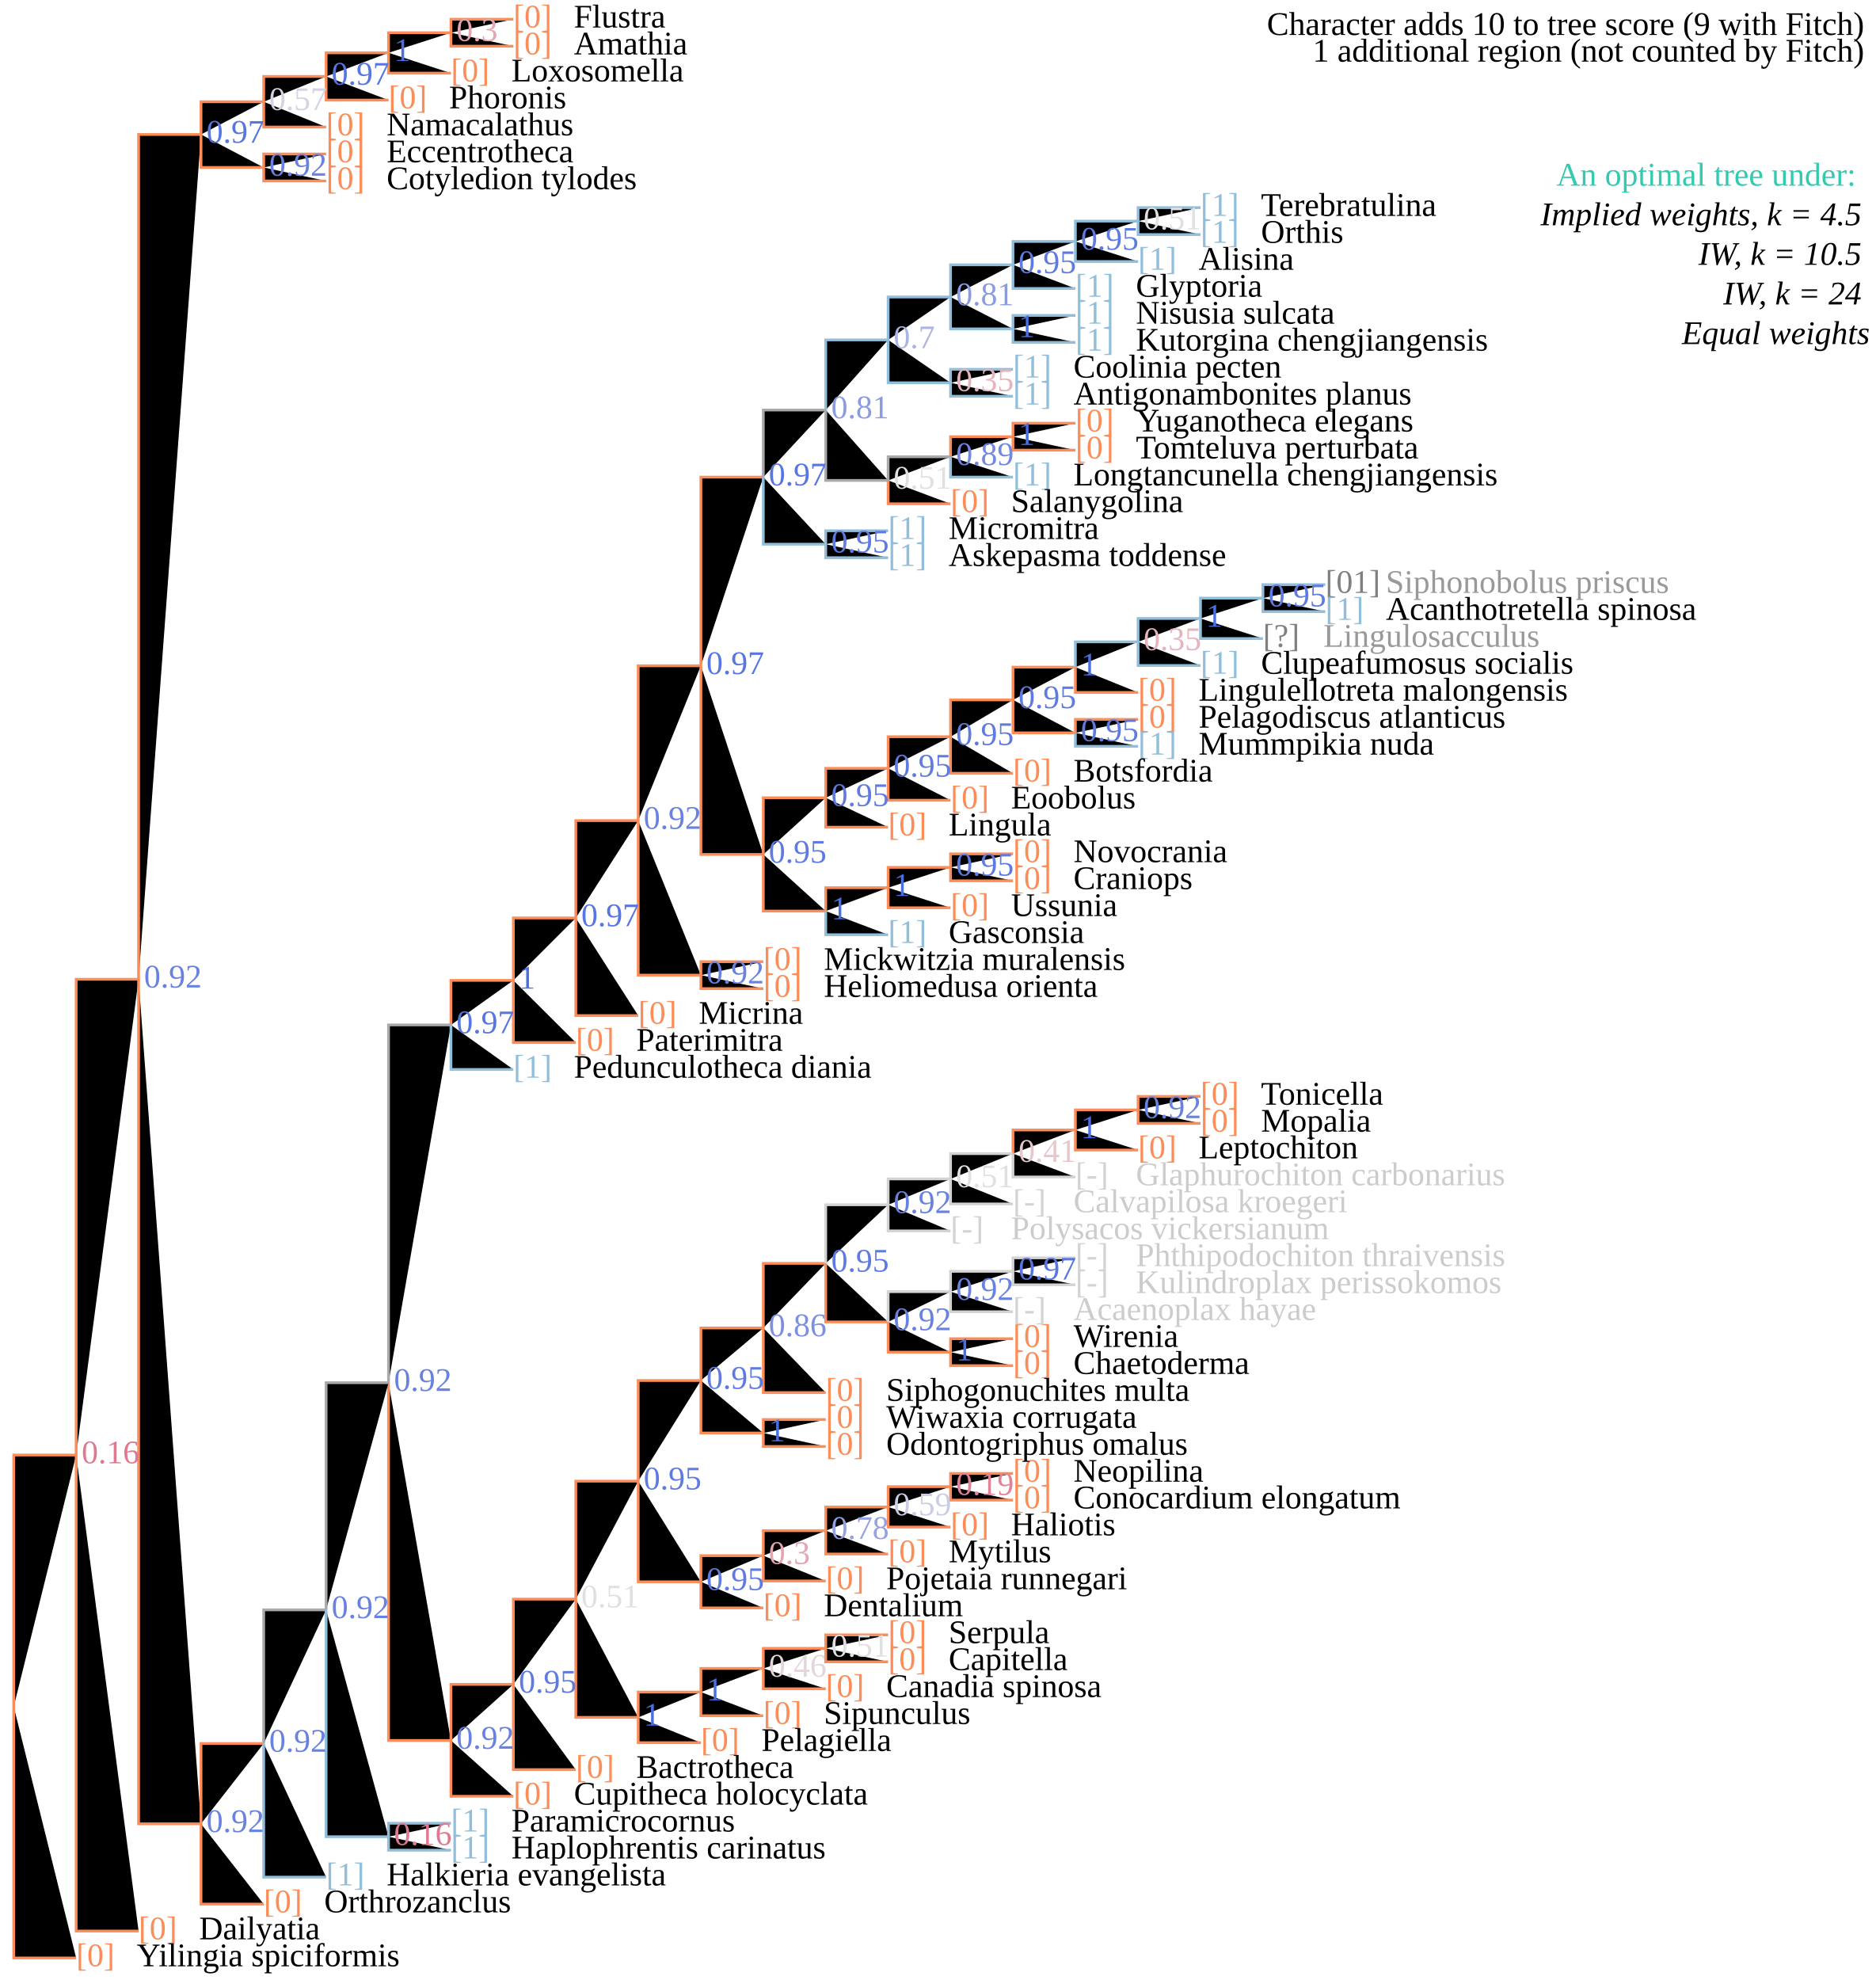
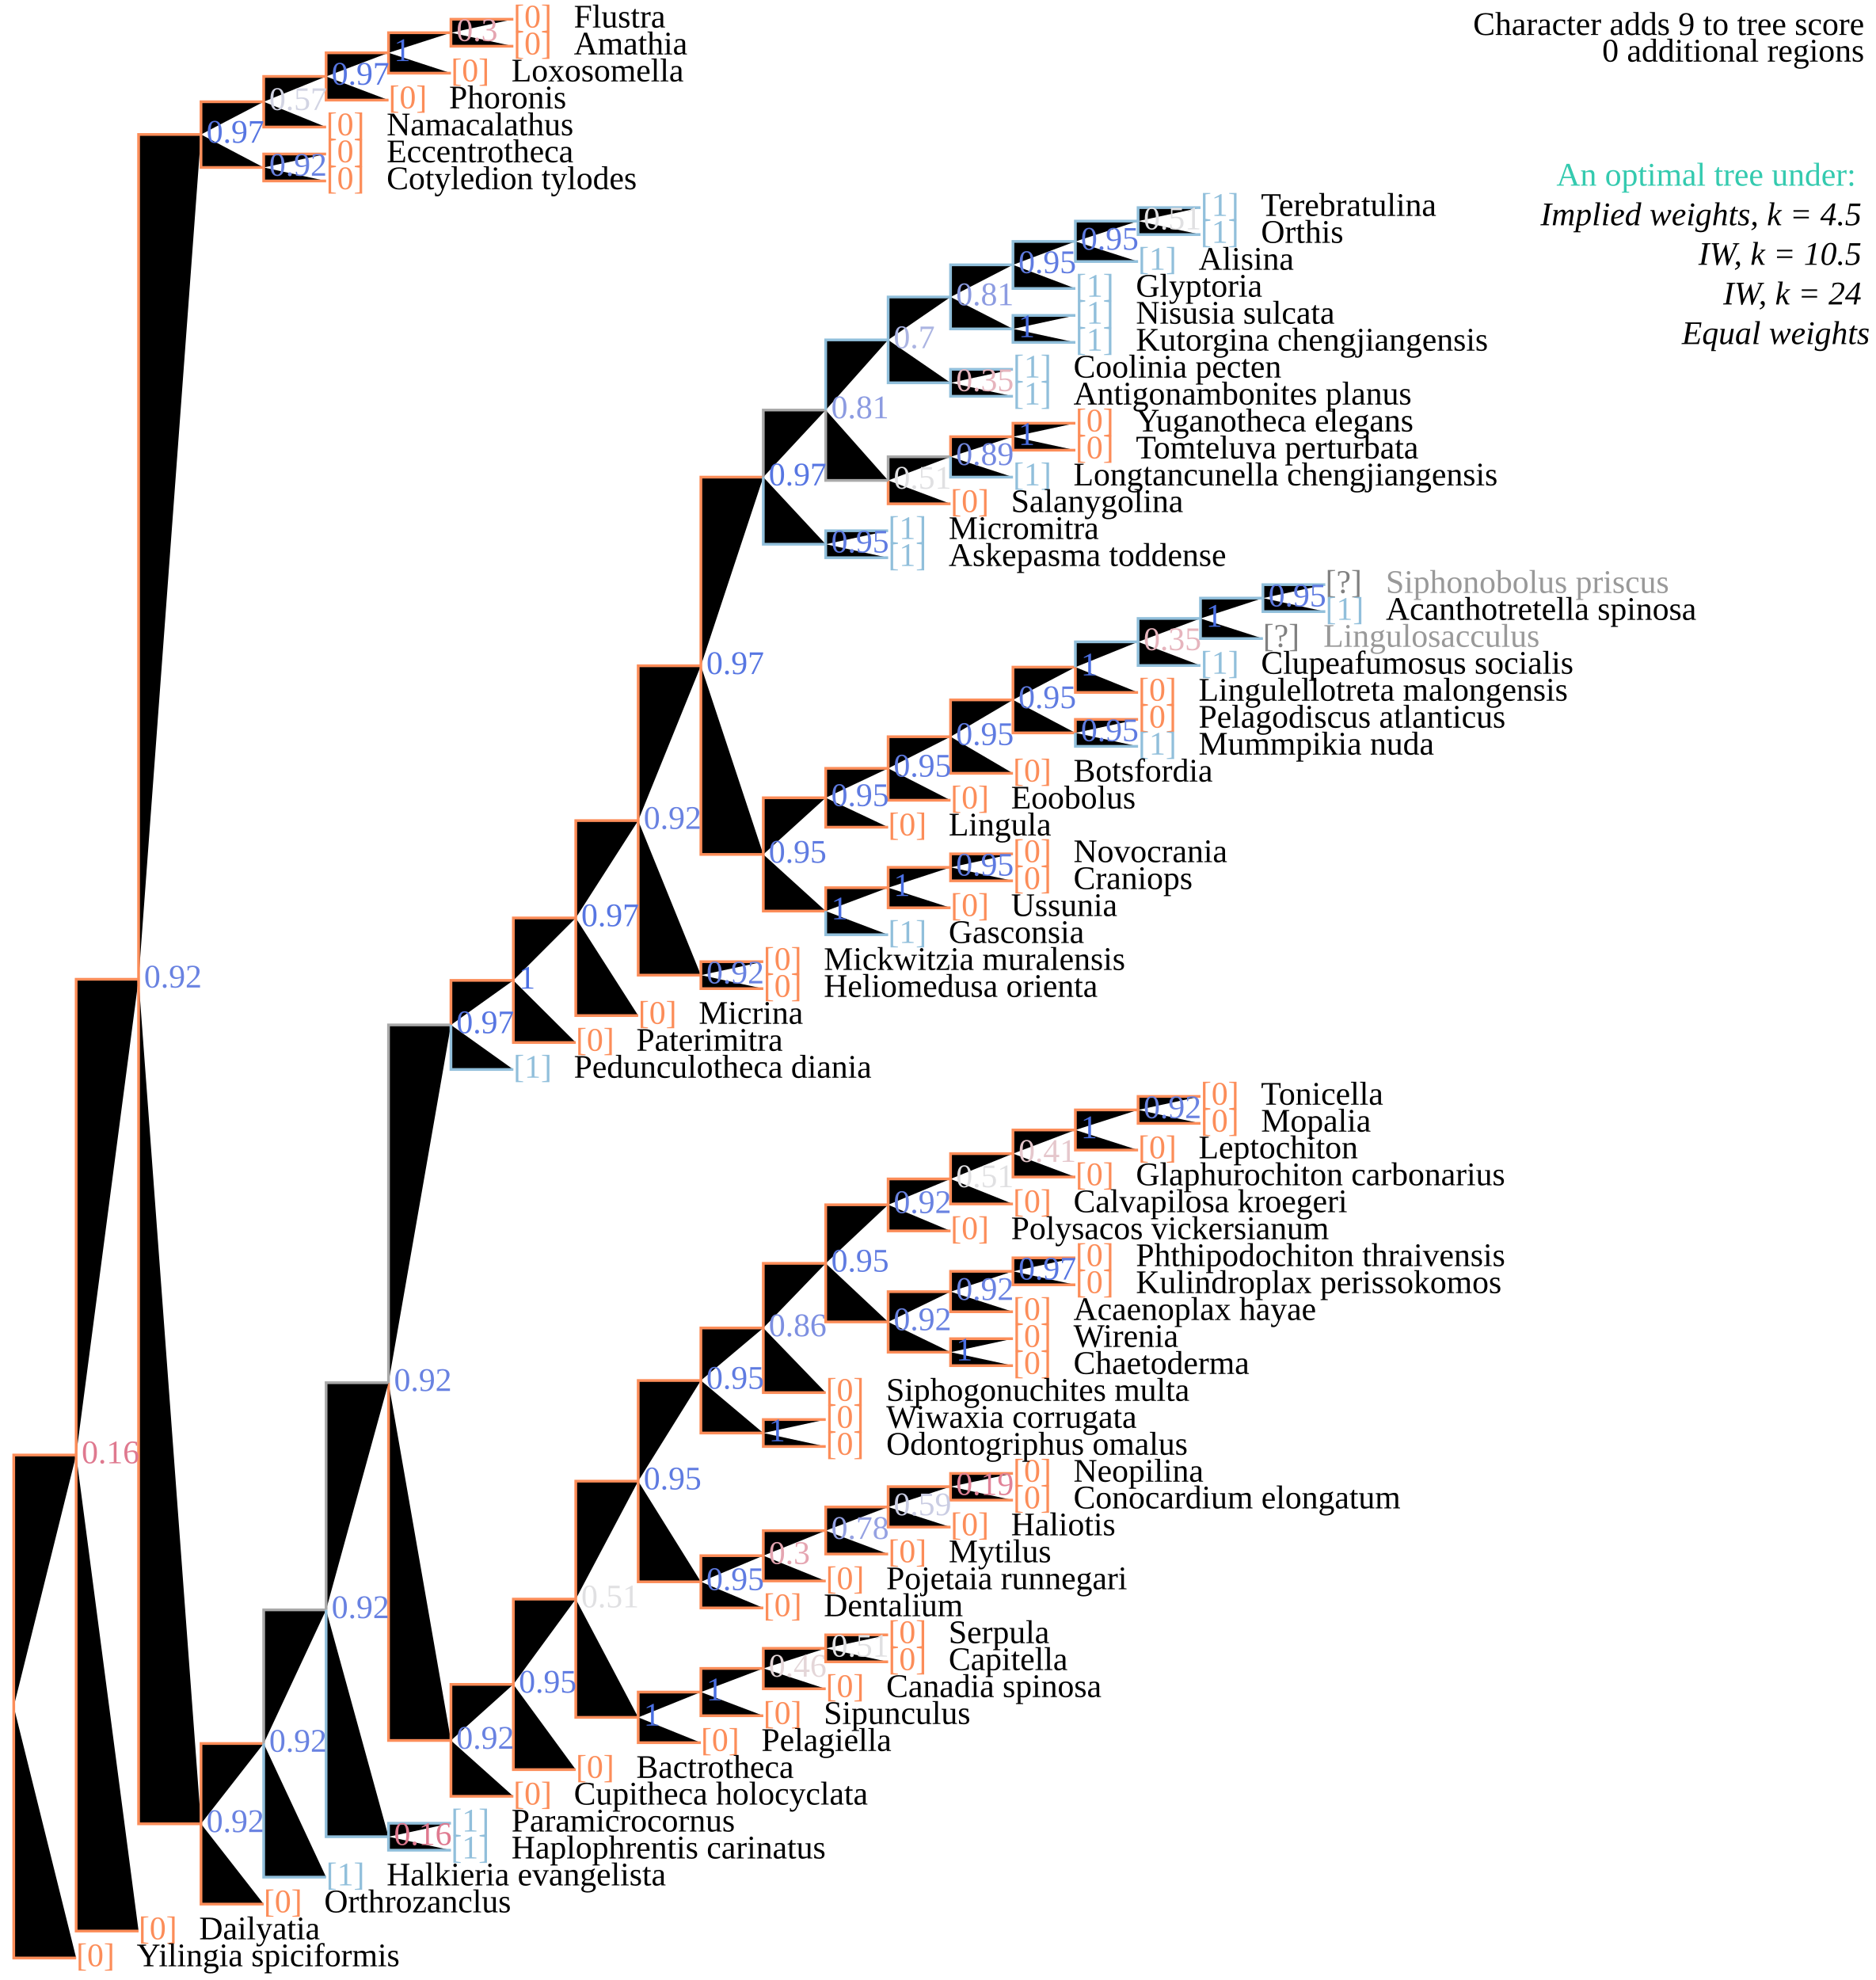
<svg xmlns="http://www.w3.org/2000/svg" version="1.1" viewBox="0 0 682 720" preserveAspectRatio="xMidYMid meet" class="tree" data-char="153">
-   <text x="678" y="12.7" text-anchor="end" class="stepsLabel">Character adds <tspan class="score">10</tspan> to tree score (<tspan class="score fitch">9</tspan> with Fitch)</text>
+   <text x="678" y="12.7" text-anchor="end" class="stepsLabel">Character adds <tspan class="score">9</tspan> to tree score</text>
  <text x="678" y="22.4" text-anchor="end" class="stepsLabel">
-     <tspan class="score">1</tspan> additional region (not counted by Fitch)</text>
+     <tspan class="score">0</tspan> additional regions</text>
  <text x="678" y="32.1" text-anchor="end" class="stepsLabel" />
  <text x="678" y="51.5" text-anchor="end" class="stepsLabel">
    <tspan dy="16" fill="#34caaf">An optimal tree under:</tspan>
    <tspan x="680" style="font-style:italic" class="notThisAn" dy="1.2em">Implied weights, k = 4.5</tspan>
    <tspan x="680" style="font-style:italic" class="notThisAn" dy="1.2em">IW, k = 10.5</tspan>
    <tspan x="680" style="font-style:italic" class="notThisAn" dy="1.2em">IW, k = 24</tspan>
    <tspan x="680" style="font-style:italic" class="thisAn" dy="1.2em">Equal weights</tspan>
  </text>
  <text x="164" y="666" fill="#91bfdb" class="flag">[1]</text>
  <text x="186" y="666" fill="#000" class="taxonLabel">Paramicrocornus</text>
  <text x="164" y="675.8" fill="#91bfdb" class="flag">[1]</text>
  <text x="186" y="675.8" fill="#000" class="taxonLabel">Haplophrentis carinatus</text>
  <text x="323" y="597.5" fill="#fc8d59" class="flag">[0]</text>
  <text x="345" y="597.5" fill="#000" class="taxonLabel">Serpula</text>
  <text x="323" y="607.3" fill="#fc8d59" class="flag">[0]</text>
  <text x="345" y="607.3" fill="#000" class="taxonLabel">Capitella</text>
  <text x="300.3" y="617.1" fill="#fc8d59" class="flag">[0]</text>
  <text x="322.3" y="617.1" fill="#000" class="taxonLabel">Canadia spinosa</text>
  <text x="277.6" y="626.9" fill="#fc8d59" class="flag">[0]</text>
  <text x="299.6" y="626.9" fill="#000" class="taxonLabel">Sipunculus</text>
  <text x="254.9" y="636.7" fill="#fc8d59" class="flag">[0]</text>
  <text x="276.9" y="636.7" fill="#000" class="taxonLabel">Pelagiella</text>
  <text x="368.4" y="538.8" fill="#fc8d59" class="flag">[0]</text>
  <text x="390.4" y="538.8" fill="#000" class="taxonLabel">Neopilina</text>
  <text x="368.4" y="548.5" fill="#fc8d59" class="flag">[0]</text>
  <text x="390.4" y="548.5" fill="#000" class="taxonLabel">Conocardium elongatum</text>
  <text x="345.7" y="558.3" fill="#fc8d59" class="flag">[0]</text>
  <text x="367.7" y="558.3" fill="#000" class="taxonLabel">Haliotis</text>
  <text x="323" y="568.1" fill="#fc8d59" class="flag">[0]</text>
  <text x="345" y="568.1" fill="#000" class="taxonLabel">Mytilus</text>
  <text x="300.3" y="577.9" fill="#fc8d59" class="flag">[0]</text>
  <text x="322.3" y="577.9" fill="#000" class="taxonLabel">Pojetaia runnegari</text>
  <text x="277.6" y="587.7" fill="#fc8d59" class="flag">[0]</text>
  <text x="299.6" y="587.7" fill="#000" class="taxonLabel">Dentalium</text>
  <text x="300.3" y="519.2" fill="#fc8d59" class="flag">[0]</text>
  <text x="322.3" y="519.2" fill="#000" class="taxonLabel">Wiwaxia corrugata</text>
  <text x="300.3" y="529" fill="#fc8d59" class="flag">[0]</text>
  <text x="322.3" y="529" fill="#000" class="taxonLabel">Odontogriphus omalus</text>
  <text x="368.4" y="489.8" fill="#fc8d59" class="flag">[0]</text>
  <text x="390.4" y="489.8" fill="#000" class="taxonLabel">Wirenia</text>
  <text x="368.4" y="499.6" fill="#fc8d59" class="flag">[0]</text>
  <text x="390.4" y="499.6" fill="#000" class="taxonLabel">Chaetoderma</text>
-   <text x="391.1" y="460.4" fill="lightgrey" class="flag">[-]</text>
-   <text x="413.1" y="460.4" fill="#ccc" class="taxonLabel">Phthipodochiton thraivensis</text>
-   <text x="391.1" y="470.2" fill="lightgrey" class="flag">[-]</text>
-   <text x="413.1" y="470.2" fill="#ccc" class="taxonLabel">Kulindroplax perissokomos</text>
-   <text x="368.4" y="480" fill="lightgrey" class="flag">[-]</text>
-   <text x="390.4" y="480" fill="#ccc" class="taxonLabel">Acaenoplax hayae</text>
+   <text x="391.1" y="460.4" fill="#fc8d59" class="flag">[0]</text>
+   <text x="413.1" y="460.4" fill="#000" class="taxonLabel">Phthipodochiton thraivensis</text>
+   <text x="391.1" y="470.2" fill="#fc8d59" class="flag">[0]</text>
+   <text x="413.1" y="470.2" fill="#000" class="taxonLabel">Kulindroplax perissokomos</text>
+   <text x="368.4" y="480" fill="#fc8d59" class="flag">[0]</text>
+   <text x="390.4" y="480" fill="#000" class="taxonLabel">Acaenoplax hayae</text>
  <text x="436.6" y="401.7" fill="#fc8d59" class="flag">[0]</text>
  <text x="458.6" y="401.7" fill="#000" class="taxonLabel">Tonicella</text>
  <text x="436.6" y="411.5" fill="#fc8d59" class="flag">[0]</text>
  <text x="458.6" y="411.5" fill="#000" class="taxonLabel">Mopalia</text>
  <text x="413.9" y="421.2" fill="#fc8d59" class="flag">[0]</text>
  <text x="435.9" y="421.2" fill="#000" class="taxonLabel">Leptochiton</text>
-   <text x="391.1" y="431" fill="lightgrey" class="flag">[-]</text>
-   <text x="413.1" y="431" fill="#ccc" class="taxonLabel">Glaphurochiton carbonarius</text>
-   <text x="368.4" y="440.8" fill="lightgrey" class="flag">[-]</text>
-   <text x="390.4" y="440.8" fill="#ccc" class="taxonLabel">Calvapilosa kroegeri</text>
-   <text x="345.7" y="450.6" fill="lightgrey" class="flag">[-]</text>
-   <text x="367.7" y="450.6" fill="#ccc" class="taxonLabel">Polysacos vickersianum</text>
+   <text x="391.1" y="431" fill="#fc8d59" class="flag">[0]</text>
+   <text x="413.1" y="431" fill="#000" class="taxonLabel">Glaphurochiton carbonarius</text>
+   <text x="368.4" y="440.8" fill="#fc8d59" class="flag">[0]</text>
+   <text x="390.4" y="440.8" fill="#000" class="taxonLabel">Calvapilosa kroegeri</text>
+   <text x="345.7" y="450.6" fill="#fc8d59" class="flag">[0]</text>
+   <text x="367.7" y="450.6" fill="#000" class="taxonLabel">Polysacos vickersianum</text>
  <text x="300.3" y="509.4" fill="#fc8d59" class="flag">[0]</text>
  <text x="322.3" y="509.4" fill="#000" class="taxonLabel">Siphogonuchites multa</text>
  <text x="209.4" y="646.5" fill="#fc8d59" class="flag">[0]</text>
  <text x="231.4" y="646.5" fill="#000" class="taxonLabel">Bactrotheca</text>
  <text x="186.7" y="656.2" fill="#fc8d59" class="flag">[0]</text>
  <text x="208.7" y="656.2" fill="#000" class="taxonLabel">Cupitheca holocyclata</text>
  <text x="277.6" y="352.7" fill="#fc8d59" class="flag">[0]</text>
  <text x="299.6" y="352.7" fill="#000" class="taxonLabel">Mickwitzia muralensis</text>
  <text x="277.6" y="362.5" fill="#fc8d59" class="flag">[0]</text>
  <text x="299.6" y="362.5" fill="#000" class="taxonLabel">Heliomedusa orienta</text>
  <text x="368.4" y="313.5" fill="#fc8d59" class="flag">[0]</text>
  <text x="390.4" y="313.5" fill="#000" class="taxonLabel">Novocrania</text>
  <text x="368.4" y="323.3" fill="#fc8d59" class="flag">[0]</text>
  <text x="390.4" y="323.3" fill="#000" class="taxonLabel">Craniops</text>
  <text x="345.7" y="333.1" fill="#fc8d59" class="flag">[0]</text>
  <text x="367.7" y="333.1" fill="#000" class="taxonLabel">Ussunia</text>
  <text x="323" y="342.9" fill="#91bfdb" class="flag">[1]</text>
  <text x="345" y="342.9" fill="#000" class="taxonLabel">Gasconsia</text>
  <text x="413.9" y="264.6" fill="#fc8d59" class="flag">[0]</text>
  <text x="435.9" y="264.6" fill="#000" class="taxonLabel">Pelagodiscus atlanticus</text>
  <text x="413.9" y="274.4" fill="#91bfdb" class="flag">[1]</text>
  <text x="435.9" y="274.4" fill="#000" class="taxonLabel">Mummpikia nuda</text>
-   <text x="482" y="215.6" fill="grey" class="flag">[01]</text>
+   <text x="482" y="215.6" fill="grey" class="flag">[?]</text>
  <text x="504" y="215.6" fill="#999" class="taxonLabel">Siphonobolus priscus</text>
  <text x="482" y="225.4" fill="#91bfdb" class="flag">[1]</text>
  <text x="504" y="225.4" fill="#000" class="taxonLabel">Acanthotretella spinosa</text>
  <text x="459.3" y="235.2" fill="grey" class="flag">[?]</text>
  <text x="481.3" y="235.2" fill="#999" class="taxonLabel">Lingulosacculus</text>
  <text x="436.6" y="245" fill="#91bfdb" class="flag">[1]</text>
  <text x="458.6" y="245" fill="#000" class="taxonLabel">Clupeafumosus socialis</text>
  <text x="413.9" y="254.8" fill="#fc8d59" class="flag">[0]</text>
  <text x="435.9" y="254.8" fill="#000" class="taxonLabel">Lingulellotreta malongensis</text>
  <text x="368.4" y="284.2" fill="#fc8d59" class="flag">[0]</text>
  <text x="390.4" y="284.2" fill="#000" class="taxonLabel">Botsfordia</text>
  <text x="345.7" y="294" fill="#fc8d59" class="flag">[0]</text>
  <text x="367.7" y="294" fill="#000" class="taxonLabel">Eoobolus</text>
  <text x="323" y="303.8" fill="#fc8d59" class="flag">[0]</text>
  <text x="345" y="303.8" fill="#000" class="taxonLabel">Lingula</text>
  <text x="323" y="196" fill="#91bfdb" class="flag">[1]</text>
  <text x="345" y="196" fill="#000" class="taxonLabel">Micromitra</text>
  <text x="323" y="205.8" fill="#91bfdb" class="flag">[1]</text>
  <text x="345" y="205.8" fill="#000" class="taxonLabel">Askepasma toddense</text>
  <text x="391.1" y="156.9" fill="#fc8d59" class="flag">[0]</text>
  <text x="413.1" y="156.9" fill="#000" class="taxonLabel">Yuganotheca elegans</text>
  <text x="391.1" y="166.7" fill="#fc8d59" class="flag">[0]</text>
  <text x="413.1" y="166.7" fill="#000" class="taxonLabel">Tomteluva perturbata</text>
  <text x="368.4" y="176.5" fill="#91bfdb" class="flag">[1]</text>
  <text x="390.4" y="176.5" fill="#000" class="taxonLabel">Longtancunella chengjiangensis</text>
  <text x="345.7" y="186.2" fill="#fc8d59" class="flag">[0]</text>
  <text x="367.7" y="186.2" fill="#000" class="taxonLabel">Salanygolina</text>
  <text x="368.4" y="137.3" fill="#91bfdb" class="flag">[1]</text>
  <text x="390.4" y="137.3" fill="#000" class="taxonLabel">Coolinia pecten</text>
  <text x="368.4" y="147.1" fill="#91bfdb" class="flag">[1]</text>
  <text x="390.4" y="147.1" fill="#000" class="taxonLabel">Antigonambonites planus</text>
  <text x="391.1" y="117.7" fill="#91bfdb" class="flag">[1]</text>
  <text x="413.1" y="117.7" fill="#000" class="taxonLabel">Nisusia sulcata</text>
  <text x="391.1" y="127.5" fill="#91bfdb" class="flag">[1]</text>
  <text x="413.1" y="127.5" fill="#000" class="taxonLabel">Kutorgina chengjiangensis</text>
  <text x="436.6" y="78.5" fill="#91bfdb" class="flag">[1]</text>
  <text x="458.6" y="78.5" fill="#000" class="taxonLabel">Terebratulina</text>
  <text x="436.6" y="88.3" fill="#91bfdb" class="flag">[1]</text>
  <text x="458.6" y="88.3" fill="#000" class="taxonLabel">Orthis</text>
  <text x="413.9" y="98.1" fill="#91bfdb" class="flag">[1]</text>
  <text x="435.9" y="98.1" fill="#000" class="taxonLabel">Alisina</text>
  <text x="391.1" y="107.9" fill="#91bfdb" class="flag">[1]</text>
  <text x="413.1" y="107.9" fill="#000" class="taxonLabel">Glyptoria</text>
  <text x="232.1" y="372.3" fill="#fc8d59" class="flag">[0]</text>
  <text x="254.1" y="372.3" fill="#000" class="taxonLabel">Micrina</text>
  <text x="209.4" y="382.1" fill="#fc8d59" class="flag">[0]</text>
  <text x="231.4" y="382.1" fill="#000" class="taxonLabel">Paterimitra</text>
  <text x="186.7" y="391.9" fill="#91bfdb" class="flag">[1]</text>
  <text x="208.7" y="391.9" fill="#000" class="taxonLabel">Pedunculotheca diania</text>
  <text x="118.6" y="685.6" fill="#91bfdb" class="flag">[1]</text>
  <text x="140.6" y="685.6" fill="#000" class="taxonLabel">Halkieria evangelista</text>
  <text x="95.9" y="695.4" fill="#fc8d59" class="flag">[0]</text>
  <text x="117.9" y="695.4" fill="#000" class="taxonLabel">Orthrozanclus</text>
  <text x="118.6" y="59" fill="#fc8d59" class="flag">[0]</text>
  <text x="140.6" y="59" fill="#000" class="taxonLabel">Eccentrotheca</text>
  <text x="118.6" y="68.8" fill="#fc8d59" class="flag">[0]</text>
  <text x="140.6" y="68.8" fill="#000" class="taxonLabel">Cotyledion tylodes</text>
  <text x="186.7" y="10" fill="#fc8d59" class="flag">[0]</text>
  <text x="208.7" y="10" fill="#000" class="taxonLabel">Flustra</text>
  <text x="186.7" y="19.8" fill="#fc8d59" class="flag">[0]</text>
  <text x="208.7" y="19.8" fill="#000" class="taxonLabel">Amathia</text>
  <text x="164" y="29.6" fill="#fc8d59" class="flag">[0]</text>
  <text x="186" y="29.6" fill="#000" class="taxonLabel">Loxosomella</text>
  <text x="141.3" y="39.4" fill="#fc8d59" class="flag">[0]</text>
  <text x="163.3" y="39.4" fill="#000" class="taxonLabel">Phoronis</text>
  <text x="118.6" y="49.2" fill="#fc8d59" class="flag">[0]</text>
  <text x="140.6" y="49.2" fill="#000" class="taxonLabel">Namacalathus</text>
  <text x="50.4" y="705.2" fill="#fc8d59" class="flag">[0]</text>
  <text x="72.4" y="705.2" fill="#000" class="taxonLabel">Dailyatia</text>
  <text x="27.7" y="715" fill="#fc8d59" class="flag">[0]</text>
  <text x="49.7" y="715" fill="#000" class="taxonLabel">Yilingia spiciformis</text>
-   <path d="M5,620.6V529.1H27.7M27.7,529.1V356.1H50.4M50.4,356.1V48.9H73.1M73.1,48.9V37H95.9M95.9,37V27.8H118.6M118.6,27.8V19.2H141.3M141.3,19.2V11.9H164M164,11.9V7H186.7M164,11.9V16.8H186.7M141.3,19.2V26.6H164M118.6,27.8V36.4H141.3M95.9,37V46.2H118.6M73.1,48.9V60.9H95.9M95.9,60.9V56H118.6M95.9,60.9V65.8H118.6M50.4,356.1V663.2H73.1M73.1,663.2V634H95.9M164,372.7V356.5H186.7M186.7,356.5V333.8H209.4M209.4,333.8V298.4H232.1M232.1,298.4V242.1H254.9M254.9,242.1V173.5H277.6M345.7,166.1V158.8H368.4M368.4,158.8V153.9H391.1M368.4,158.8V163.7H391.1M323,174.7V183.2H345.7M254.9,242.1V310.7H277.6M277.6,310.7V290.1H300.3M300.3,290.1V279.4H323M323,279.4V267.9H345.7M345.7,267.9V254.5H368.4M368.4,254.5V242.6H391.1M391.1,242.6V251.8H413.9M368.4,254.5V266.5H391.1M391.1,266.5V261.6H413.9M345.7,267.9V281.2H368.4M323,279.4V291H345.7M300.3,290.1V300.8H323M277.6,310.7V331.3H300.3M300.3,331.3V322.8H323M323,322.8V315.4H345.7M345.7,315.4V310.5H368.4M345.7,315.4V320.3H368.4M323,322.8V330.1H345.7M232.1,298.4V354.6H254.9M254.9,354.6V349.7H277.6M254.9,354.6V359.5H277.6M209.4,333.8V369.3H232.1M186.7,356.5V379.1H209.4M141.3,502.8V632.9H164M164,632.9V612.5H186.7M186.7,612.5V581.5H209.4M209.4,581.5V538.6H232.1M232.1,538.6V502H254.9M254.9,502V482.9H277.6M277.6,482.9V459.4H300.3M368.4,419.5V410.9H391.1M391.1,410.9V403.6H413.9M413.9,403.6V398.7H436.6M413.9,403.6V408.5H436.6M391.1,410.9V418.2H413.9M300.3,459.4V480.7H323M323,480.7V491.7H345.7M345.7,491.7V486.8H368.4M345.7,491.7V496.6H368.4M277.6,482.9V506.4H300.3M254.9,502V521.1H277.6M277.6,521.1V516.2H300.3M277.6,521.1V526H300.3M232.1,538.6V575.2H254.9M254.9,575.2V565.7H277.6M277.6,565.7V556.6H300.3M300.3,556.6V548H323M323,548V540.6H345.7M345.7,540.6V535.8H368.4M345.7,540.6V545.5H368.4M323,548V555.3H345.7M300.3,556.6V565.1H323M277.6,565.7V574.9H300.3M254.9,575.2V584.7H277.6M209.4,581.5V624.5H232.1M232.1,624.5V615.3H254.9M254.9,615.3V606.7H277.6M277.6,606.7V599.4H300.3M300.3,599.4V594.5H323M300.3,599.4V604.3H323M277.6,606.7V614.1H300.3M254.9,615.3V623.9H277.6M232.1,624.5V633.7H254.9M186.7,612.5V643.5H209.4M164,632.9V653.2H186.7M73.1,663.2V692.4H95.9M27.7,529.1V702.2H50.4M5,620.6V712H27.7" stroke="#fc8d59" />
+   <path d="M5,620.6V529.1H27.7M27.7,529.1V356.1H50.4M50.4,356.1V48.9H73.1M73.1,48.9V37H95.9M95.9,37V27.8H118.6M118.6,27.8V19.2H141.3M141.3,19.2V11.9H164M164,11.9V7H186.7M164,11.9V16.8H186.7M141.3,19.2V26.6H164M118.6,27.8V36.4H141.3M95.9,37V46.2H118.6M73.1,48.9V60.9H95.9M95.9,60.9V56H118.6M95.9,60.9V65.8H118.6M50.4,356.1V663.2H73.1M73.1,663.2V634H95.9M164,372.7V356.5H186.7M186.7,356.5V333.8H209.4M209.4,333.8V298.4H232.1M232.1,298.4V242.1H254.9M254.9,242.1V173.5H277.6M345.7,166.1V158.8H368.4M368.4,158.8V153.9H391.1M368.4,158.8V163.7H391.1M323,174.7V183.2H345.7M254.9,242.1V310.7H277.6M277.6,310.7V290.1H300.3M300.3,290.1V279.4H323M323,279.4V267.9H345.7M345.7,267.9V254.5H368.4M368.4,254.5V242.6H391.1M391.1,242.6V251.8H413.9M368.4,254.5V266.5H391.1M391.1,266.5V261.6H413.9M345.7,267.9V281.2H368.4M323,279.4V291H345.7M300.3,290.1V300.8H323M277.6,310.7V331.3H300.3M300.3,331.3V322.8H323M323,322.8V315.4H345.7M345.7,315.4V310.5H368.4M345.7,315.4V320.3H368.4M323,322.8V330.1H345.7M232.1,298.4V354.6H254.9M254.9,354.6V349.7H277.6M254.9,354.6V359.5H277.6M209.4,333.8V369.3H232.1M186.7,356.5V379.1H209.4M141.3,502.8V632.9H164M164,632.9V612.5H186.7M186.7,612.5V581.5H209.4M209.4,581.5V538.6H232.1M232.1,538.6V502H254.9M254.9,502V482.9H277.6M277.6,482.9V459.4H300.3M300.3,459.4V438.1H323M323,438.1V428.7H345.7M345.7,428.7V419.5H368.4M368.4,419.5V410.9H391.1M391.1,410.9V403.6H413.9M413.9,403.6V398.7H436.6M413.9,403.6V408.5H436.6M391.1,410.9V418.2H413.9M368.4,419.5V428H391.1M345.7,428.7V437.8H368.4M323,438.1V447.6H345.7M300.3,459.4V480.7H323M323,480.7V469.7H345.7M345.7,469.7V462.3H368.4M368.4,462.3V457.4H391.1M368.4,462.3V467.2H391.1M345.7,469.7V477H368.4M323,480.7V491.7H345.7M345.7,491.7V486.8H368.4M345.7,491.7V496.6H368.4M277.6,482.9V506.4H300.3M254.9,502V521.1H277.6M277.6,521.1V516.2H300.3M277.6,521.1V526H300.3M232.1,538.6V575.2H254.9M254.9,575.2V565.7H277.6M277.6,565.7V556.6H300.3M300.3,556.6V548H323M323,548V540.6H345.7M345.7,540.6V535.8H368.4M345.7,540.6V545.5H368.4M323,548V555.3H345.7M300.3,556.6V565.1H323M277.6,565.7V574.9H300.3M254.9,575.2V584.7H277.6M209.4,581.5V624.5H232.1M232.1,624.5V615.3H254.9M254.9,615.3V606.7H277.6M277.6,606.7V599.4H300.3M300.3,599.4V594.5H323M300.3,599.4V604.3H323M277.6,606.7V614.1H300.3M254.9,615.3V623.9H277.6M232.1,624.5V633.7H254.9M186.7,612.5V643.5H209.4M164,632.9V653.2H186.7M73.1,663.2V692.4H95.9M27.7,529.1V702.2H50.4M5,620.6V712H27.7" stroke="#fc8d59" />
  <path d="M95.9,634V585.4H118.6M118.6,585.4V502.8H141.3M141.3,502.8V372.7H164M277.6,173.5V149.1H300.3M300.3,149.1V174.7H323M323,174.7V166.1H345.7" stroke="darkgrey" />
  <path d="M300.3,149.1V123.6H323M323,123.6V108H345.7M345.7,108V96.3H368.4M368.4,96.3V87.8H391.1M391.1,87.8V80.4H413.9M413.9,80.4V75.5H436.6M413.9,80.4V85.3H436.6M391.1,87.8V95.1H413.9M368.4,96.3V104.9H391.1M345.7,108V119.6H368.4M368.4,119.6V114.7H391.1M368.4,119.6V124.5H391.1M323,123.6V139.2H345.7M345.7,139.2V134.3H368.4M345.7,139.2V144.1H368.4M345.7,166.1V173.5H368.4M277.6,173.5V197.9H300.3M300.3,197.9V193H323M300.3,197.9V202.8H323M391.1,242.6V233.4H413.9M413.9,233.4V224.9H436.6M436.6,224.9V217.5H459.3M459.3,217.5V212.6H482M459.3,217.5V222.4H482M436.6,224.9V232.2H459.3M413.9,233.4V242H436.6M391.1,266.5V271.4H413.9M300.3,331.3V339.9H323M164,372.7V388.9H186.7M118.6,585.4V667.9H141.3M141.3,667.9V663H164M141.3,667.9V672.8H164M95.9,634V682.6H118.6" stroke="#91bfdb" />
-   <path d="M300.3,459.4V438.1H323M323,438.1V428.7H345.7M345.7,428.7V419.5H368.4M368.4,419.5V428H391.1M345.7,428.7V437.8H368.4M323,438.1V447.6H345.7M323,480.7V469.7H345.7M345.7,469.7V462.3H368.4M368.4,462.3V457.4H391.1M368.4,462.3V467.2H391.1M345.7,469.7V477H368.4" stroke="lightgrey" class="inapplicable" />
  <text x="29.7" y="532.1" class="node" fill="#DF798F">0.16</text>
  <text x="52.4" y="359.1" class="node" fill="#6982E1">0.92</text>
  <text x="75.1" y="51.9" class="node" fill="#5776E2">0.97</text>
  <text x="97.9" y="40" class="node" fill="#D2D4E3">0.57</text>
  <text x="120.6" y="30.8" class="node" fill="#5776E2">0.97</text>
  <text x="143.3" y="22.2" class="node" fill="#4A6FE3">1</text>
  <text x="166" y="14.9" class="node" fill="#E5A5B1">0.3</text>
  <text x="97.9" y="63.9" class="node" fill="#6982E1">0.92</text>
  <text x="75.1" y="666.2" class="node" fill="#6982E1">0.92</text>
  <text x="97.9" y="637" class="node" fill="#6982E1">0.92</text>
  <text x="120.6" y="588.4" class="node" fill="#6982E1">0.92</text>
  <text x="143.3" y="505.8" class="node" fill="#6982E1">0.92</text>
  <text x="166" y="375.7" class="node" fill="#5776E2">0.97</text>
  <text x="188.7" y="359.5" class="node" fill="#4A6FE3">1</text>
  <text x="211.4" y="336.8" class="node" fill="#5776E2">0.97</text>
  <text x="234.1" y="301.4" class="node" fill="#6982E1">0.92</text>
  <text x="256.9" y="245.1" class="node" fill="#5776E2">0.97</text>
  <text x="279.6" y="176.5" class="node" fill="#5776E2">0.97</text>
  <text x="302.3" y="152.1" class="node" fill="#8C9BE1">0.81</text>
  <text x="325" y="126.6" class="node" fill="#ABB4E2">0.7</text>
  <text x="347.7" y="111" class="node" fill="#8C9BE1">0.81</text>
  <text x="370.4" y="99.3" class="node" fill="#5F7BE1">0.95</text>
  <text x="393.1" y="90.8" class="node" fill="#5F7BE1">0.95</text>
  <text x="415.9" y="83.4" class="node" fill="#E0E0E2">0.51</text>
  <text x="370.4" y="122.6" class="node" fill="#4A6FE3">1</text>
  <text x="347.7" y="142.2" class="node" fill="#E6B4BD">0.35</text>
  <text x="325" y="177.7" class="node" fill="#E0E0E2">0.51</text>
  <text x="347.7" y="169.1" class="node" fill="#7388E1">0.89</text>
  <text x="370.4" y="161.8" class="node" fill="#4A6FE3">1</text>
  <text x="302.3" y="200.9" class="node" fill="#5F7BE1">0.95</text>
  <text x="279.6" y="313.7" class="node" fill="#5F7BE1">0.95</text>
  <text x="302.3" y="293.1" class="node" fill="#5F7BE1">0.95</text>
  <text x="325" y="282.4" class="node" fill="#5F7BE1">0.95</text>
  <text x="347.7" y="270.9" class="node" fill="#5F7BE1">0.95</text>
  <text x="370.4" y="257.5" class="node" fill="#5F7BE1">0.95</text>
  <text x="393.1" y="245.6" class="node" fill="#4A6FE3">1</text>
  <text x="415.9" y="236.4" class="node" fill="#E6B4BD">0.35</text>
  <text x="438.6" y="227.9" class="node" fill="#4A6FE3">1</text>
  <text x="461.3" y="220.5" class="node" fill="#5F7BE1">0.95</text>
  <text x="393.1" y="269.5" class="node" fill="#5F7BE1">0.95</text>
  <text x="302.3" y="334.3" class="node" fill="#4A6FE3">1</text>
  <text x="325" y="325.8" class="node" fill="#4A6FE3">1</text>
  <text x="347.7" y="318.4" class="node" fill="#5F7BE1">0.95</text>
  <text x="256.9" y="357.6" class="node" fill="#6982E1">0.92</text>
  <text x="166" y="635.9" class="node" fill="#6982E1">0.92</text>
  <text x="188.7" y="615.5" class="node" fill="#5F7BE1">0.95</text>
  <text x="211.4" y="584.5" class="node" fill="#E0E0E2">0.51</text>
  <text x="234.1" y="541.6" class="node" fill="#5F7BE1">0.95</text>
  <text x="256.9" y="505" class="node" fill="#5F7BE1">0.95</text>
  <text x="279.6" y="485.9" class="node" fill="#7D8FE1">0.86</text>
  <text x="302.3" y="462.4" class="node" fill="#5F7BE1">0.95</text>
  <text x="325" y="441.1" class="node" fill="#6982E1">0.92</text>
  <text x="347.7" y="431.7" class="node" fill="#E0E0E2">0.51</text>
  <text x="370.4" y="422.5" class="node" fill="#E5C7CC">0.41</text>
  <text x="393.1" y="413.9" class="node" fill="#4A6FE3">1</text>
  <text x="415.9" y="406.6" class="node" fill="#6982E1">0.92</text>
  <text x="325" y="483.7" class="node" fill="#6982E1">0.92</text>
  <text x="347.7" y="472.7" class="node" fill="#6982E1">0.92</text>
  <text x="370.4" y="465.3" class="node" fill="#5776E2">0.97</text>
  <text x="347.7" y="494.7" class="node" fill="#4A6FE3">1</text>
  <text x="279.6" y="524.1" class="node" fill="#4A6FE3">1</text>
  <text x="256.9" y="578.2" class="node" fill="#5F7BE1">0.95</text>
  <text x="279.6" y="568.7" class="node" fill="#E5A5B1">0.3</text>
  <text x="302.3" y="559.6" class="node" fill="#95A1E2">0.78</text>
  <text x="325" y="551" class="node" fill="#CACDE3">0.59</text>
  <text x="347.7" y="543.6" class="node" fill="#E18297">0.19</text>
  <text x="234.1" y="627.5" class="node" fill="#4A6FE3">1</text>
  <text x="256.9" y="618.3" class="node" fill="#4A6FE3">1</text>
  <text x="279.6" y="609.7" class="node" fill="#E4D6D8">0.46</text>
  <text x="302.3" y="602.4" class="node" fill="#E0E0E2">0.51</text>
  <text x="143.3" y="670.9" class="node" fill="#DF798F">0.16</text>
</svg>
